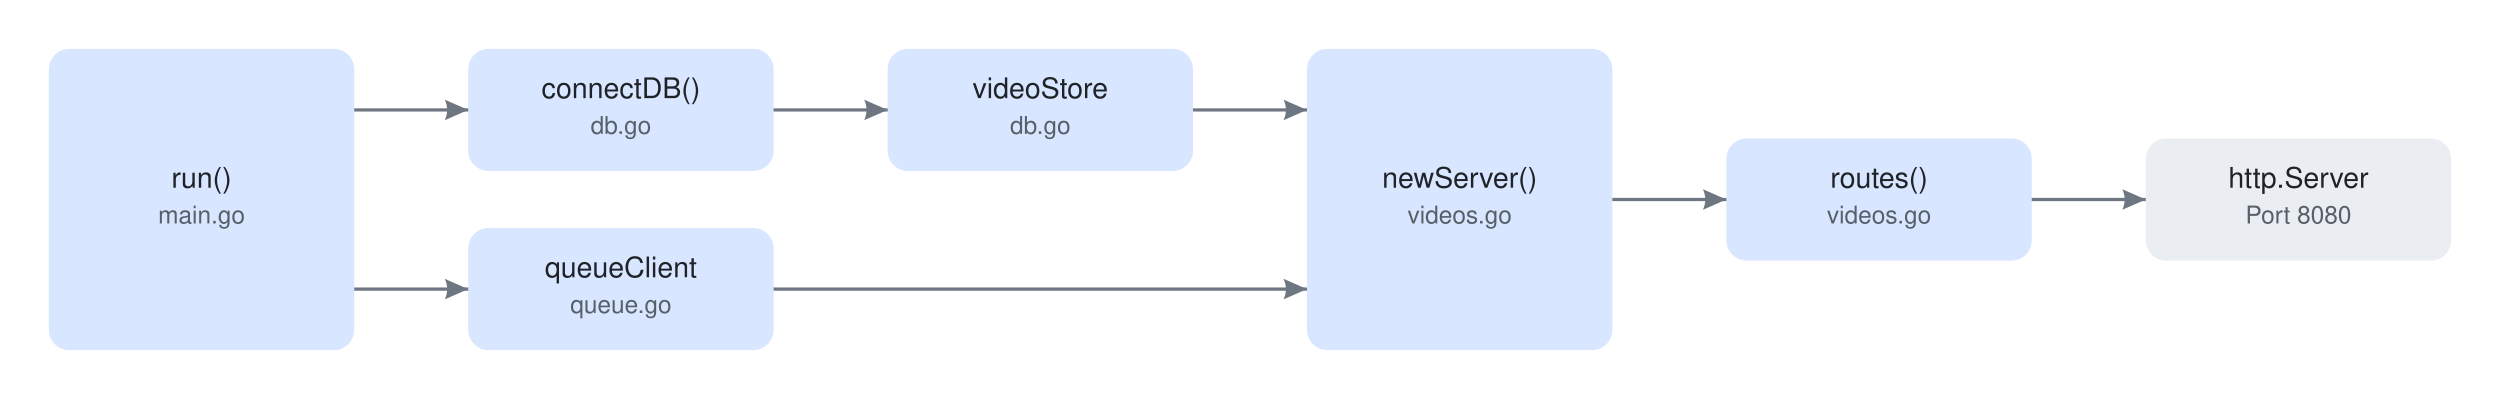
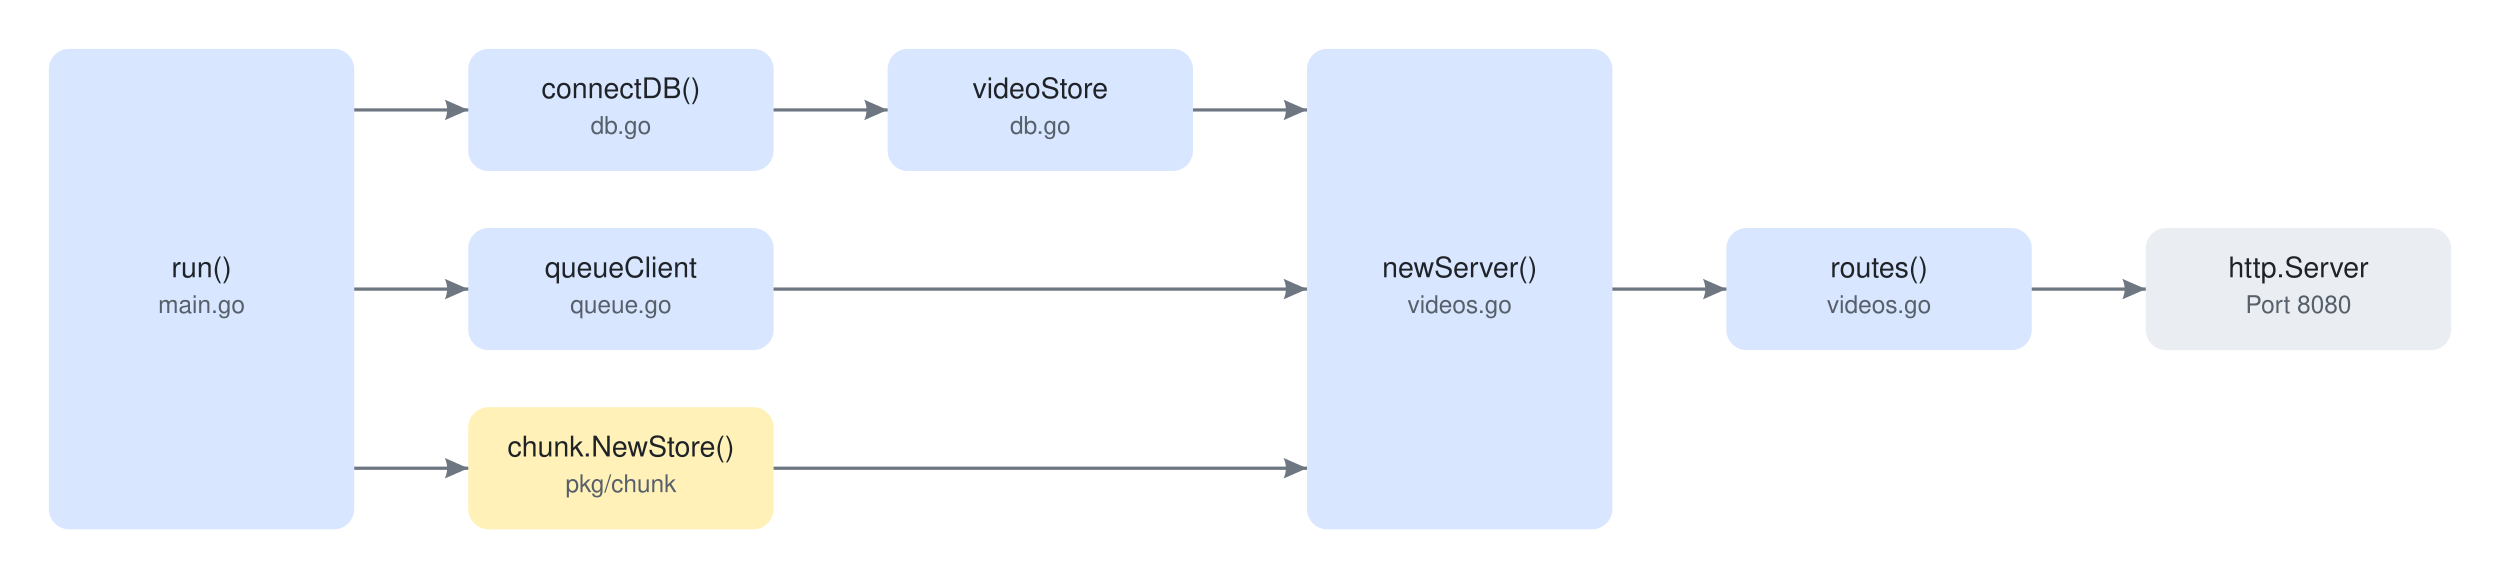
- <svg xmlns="http://www.w3.org/2000/svg" viewBox="0 0 1228 196" width="1228" height="196" role="img" aria-label="How the API starts">
+ <svg xmlns="http://www.w3.org/2000/svg" viewBox="0 0 1228 284" width="1228" height="284" role="img" aria-label="How the API starts">
  <style>
    text { font-family: -apple-system, "Segoe UI", Helvetica, Arial, sans-serif; font-size: 14px; fill: #1f2328; text-anchor: middle; dominant-baseline: central; }
    .sub { font-size: 12px; fill: #57606a; }
    .folder { font-size: 13px; font-weight: 600; fill: #57606a; text-anchor: start; }
    .web { fill: #ffe3c4; } .p-web { fill: #fff6ec; }
    .nginx { fill: #cdeee8; } .p-nginx { fill: #effaf8; }
    .api { fill: #d8e6ff; } .p-api { fill: #f2f6ff; }
    .queue { fill: #e5dbff; } .p-queue { fill: #f7f3ff; }
    .worker { fill: #d3efdc; } .p-worker { fill: #f0f9f3; }
+     .storage { fill: #ffd8e4; } .p-storage { fill: #fff3f7; }
+     .chunk { fill: #fff1b8; } .p-chunk { fill: #fffbe6; }
    .ext { fill: #eaeef2; } .p-ext { fill: #f6f8fa; }
    .ln { fill: none; stroke: #6e7781; stroke-width: 1.6; stroke-linecap: round; }
    .head { fill: #6e7781; }
    @media (prefers-color-scheme: dark) {
      text { fill: #f0f6fc; }
      .sub, .folder { fill: #c9d1d9; }
      .web { fill: #6b4e30; } .p-web { fill: #3a2e22; }
      .nginx { fill: #2f6158; } .p-nginx { fill: #243b38; }
      .api { fill: #34507e; } .p-api { fill: #263147; }
      .queue { fill: #4f4180; } .p-queue { fill: #312a47; }
      .worker { fill: #326343; } .p-worker { fill: #253a2d; }
+       .storage { fill: #7a3a52; } .p-storage { fill: #3d2630; }
+       .chunk { fill: #6b5a1e; } .p-chunk { fill: #3a3320; }
      .ext { fill: #3d444d; } .p-ext { fill: #30363d; }
      .ln { stroke: #a0a8b0; }
      .head { fill: #a0a8b0; }
    }
  </style>
  <defs>
    <marker id="a" viewBox="0 0 10 10" refX="9" refY="5" markerWidth="9" markerHeight="9" orient="auto-start-reverse">
      <path class="head" d="M1 1.5 L9 5 L1 8.5 Q2.6 5 1 1.5 Z" />
    </marker>
  </defs>
  <path class="ln" d="M174 54 H230" marker-end="url(#a)" />
  <path class="ln" d="M174 142 H230" marker-end="url(#a)" />
+   <path class="ln" d="M174 230 H230" marker-end="url(#a)" />
  <path class="ln" d="M380 54 H436" marker-end="url(#a)" />
  <path class="ln" d="M586 54 H642" marker-end="url(#a)" />
  <path class="ln" d="M380 142 H642" marker-end="url(#a)" />
-   <path class="ln" d="M792 98 H848" marker-end="url(#a)" />
-   <path class="ln" d="M998 98 H1054" marker-end="url(#a)" />
-   <rect class="api" x="24" y="24" width="150" height="148" rx="10" />
-   <text x="99" y="89">run()</text>
-   <text class="sub" x="99" y="107">main.go</text>
+   <path class="ln" d="M380 230 H642" marker-end="url(#a)" />
+   <path class="ln" d="M792 142 H848" marker-end="url(#a)" />
+   <path class="ln" d="M998 142 H1054" marker-end="url(#a)" />
+   <rect class="api" x="24" y="24" width="150" height="236" rx="10" />
+   <text x="99" y="133">run()</text>
+   <text class="sub" x="99" y="151">main.go</text>
  <rect class="api" x="230" y="24" width="150" height="60" rx="10" />
  <text x="305" y="45">connectDB()</text>
  <text class="sub" x="305" y="63">db.go</text>
  <rect class="api" x="230" y="112" width="150" height="60" rx="10" />
  <text x="305" y="133">queueClient</text>
  <text class="sub" x="305" y="151">queue.go</text>
+   <rect class="chunk" x="230" y="200" width="150" height="60" rx="10" />
+   <text x="305" y="221">chunk.NewStore()</text>
+   <text class="sub" x="305" y="239">pkg/chunk</text>
  <rect class="api" x="436" y="24" width="150" height="60" rx="10" />
  <text x="511" y="45">videoStore</text>
  <text class="sub" x="511" y="63">db.go</text>
-   <rect class="api" x="642" y="24" width="150" height="148" rx="10" />
-   <text x="717" y="89">newServer()</text>
-   <text class="sub" x="717" y="107">videos.go</text>
-   <rect class="api" x="848" y="68" width="150" height="60" rx="10" />
-   <text x="923" y="89">routes()</text>
-   <text class="sub" x="923" y="107">videos.go</text>
-   <rect class="ext" x="1054" y="68" width="150" height="60" rx="10" />
-   <text x="1129" y="89">http.Server</text>
-   <text class="sub" x="1129" y="107">Port 8080</text>
+   <rect class="api" x="642" y="24" width="150" height="236" rx="10" />
+   <text x="717" y="133">newServer()</text>
+   <text class="sub" x="717" y="151">videos.go</text>
+   <rect class="api" x="848" y="112" width="150" height="60" rx="10" />
+   <text x="923" y="133">routes()</text>
+   <text class="sub" x="923" y="151">videos.go</text>
+   <rect class="ext" x="1054" y="112" width="150" height="60" rx="10" />
+   <text x="1129" y="133">http.Server</text>
+   <text class="sub" x="1129" y="151">Port 8080</text>
</svg>
